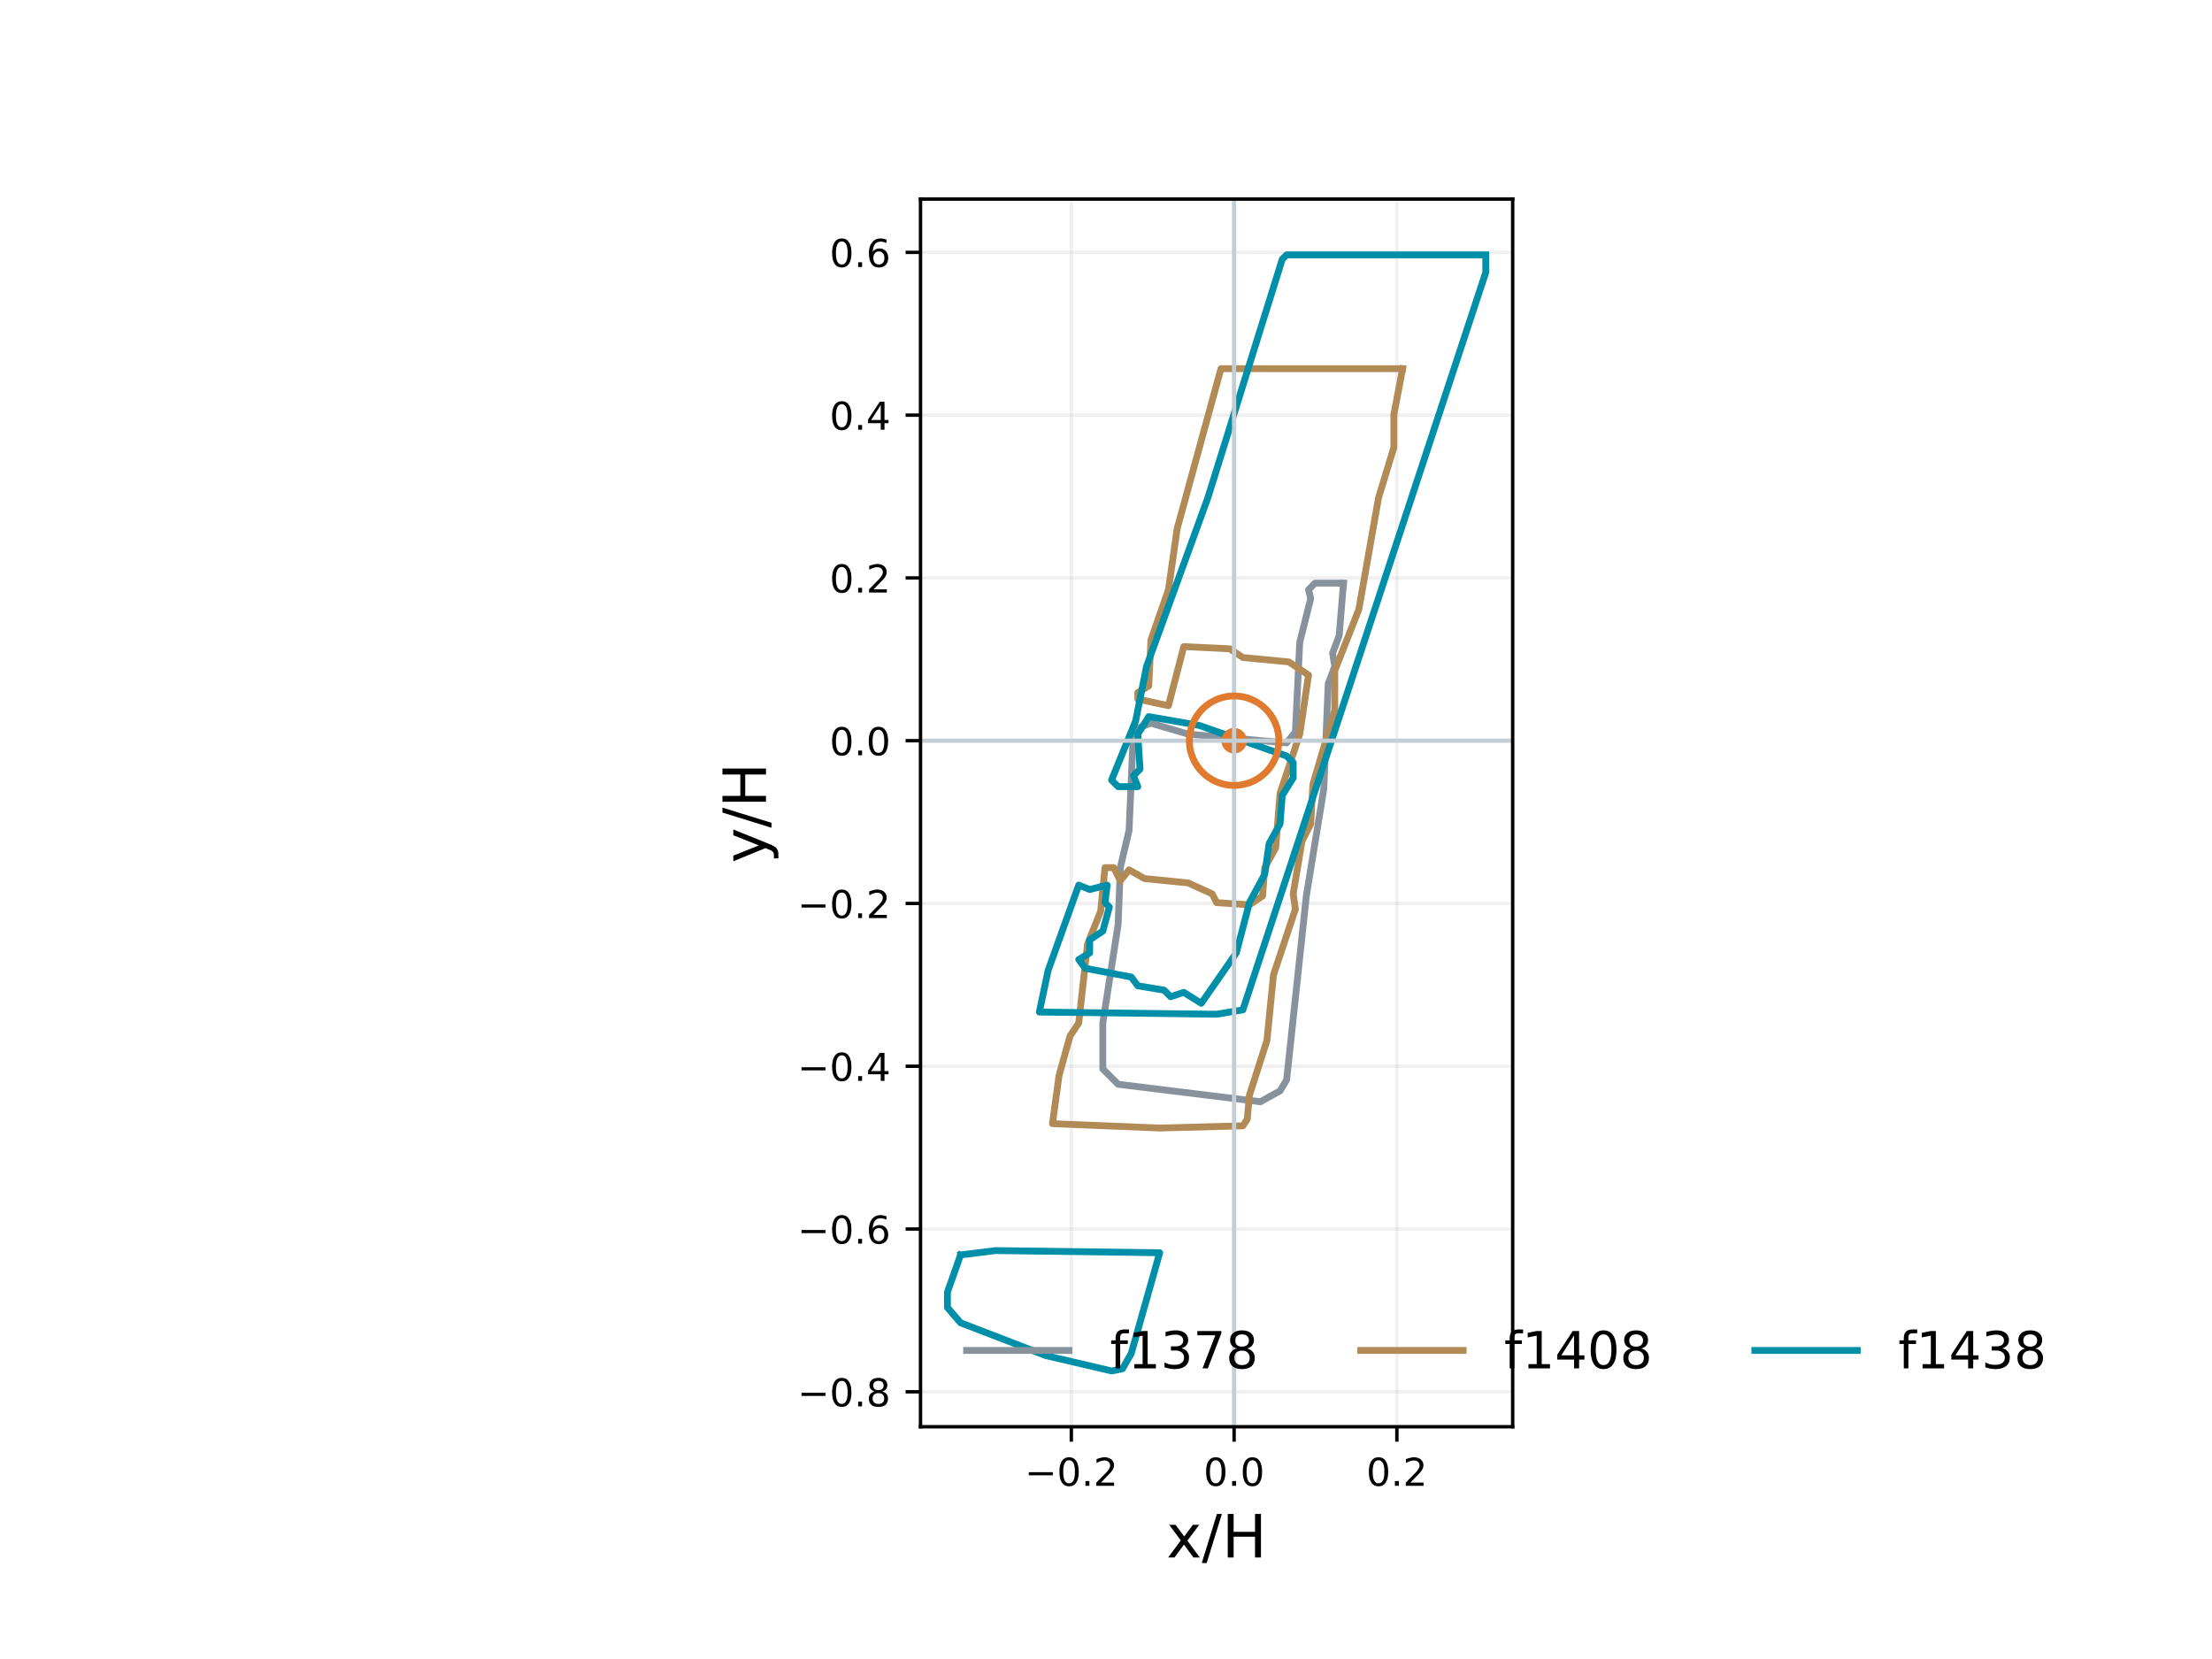
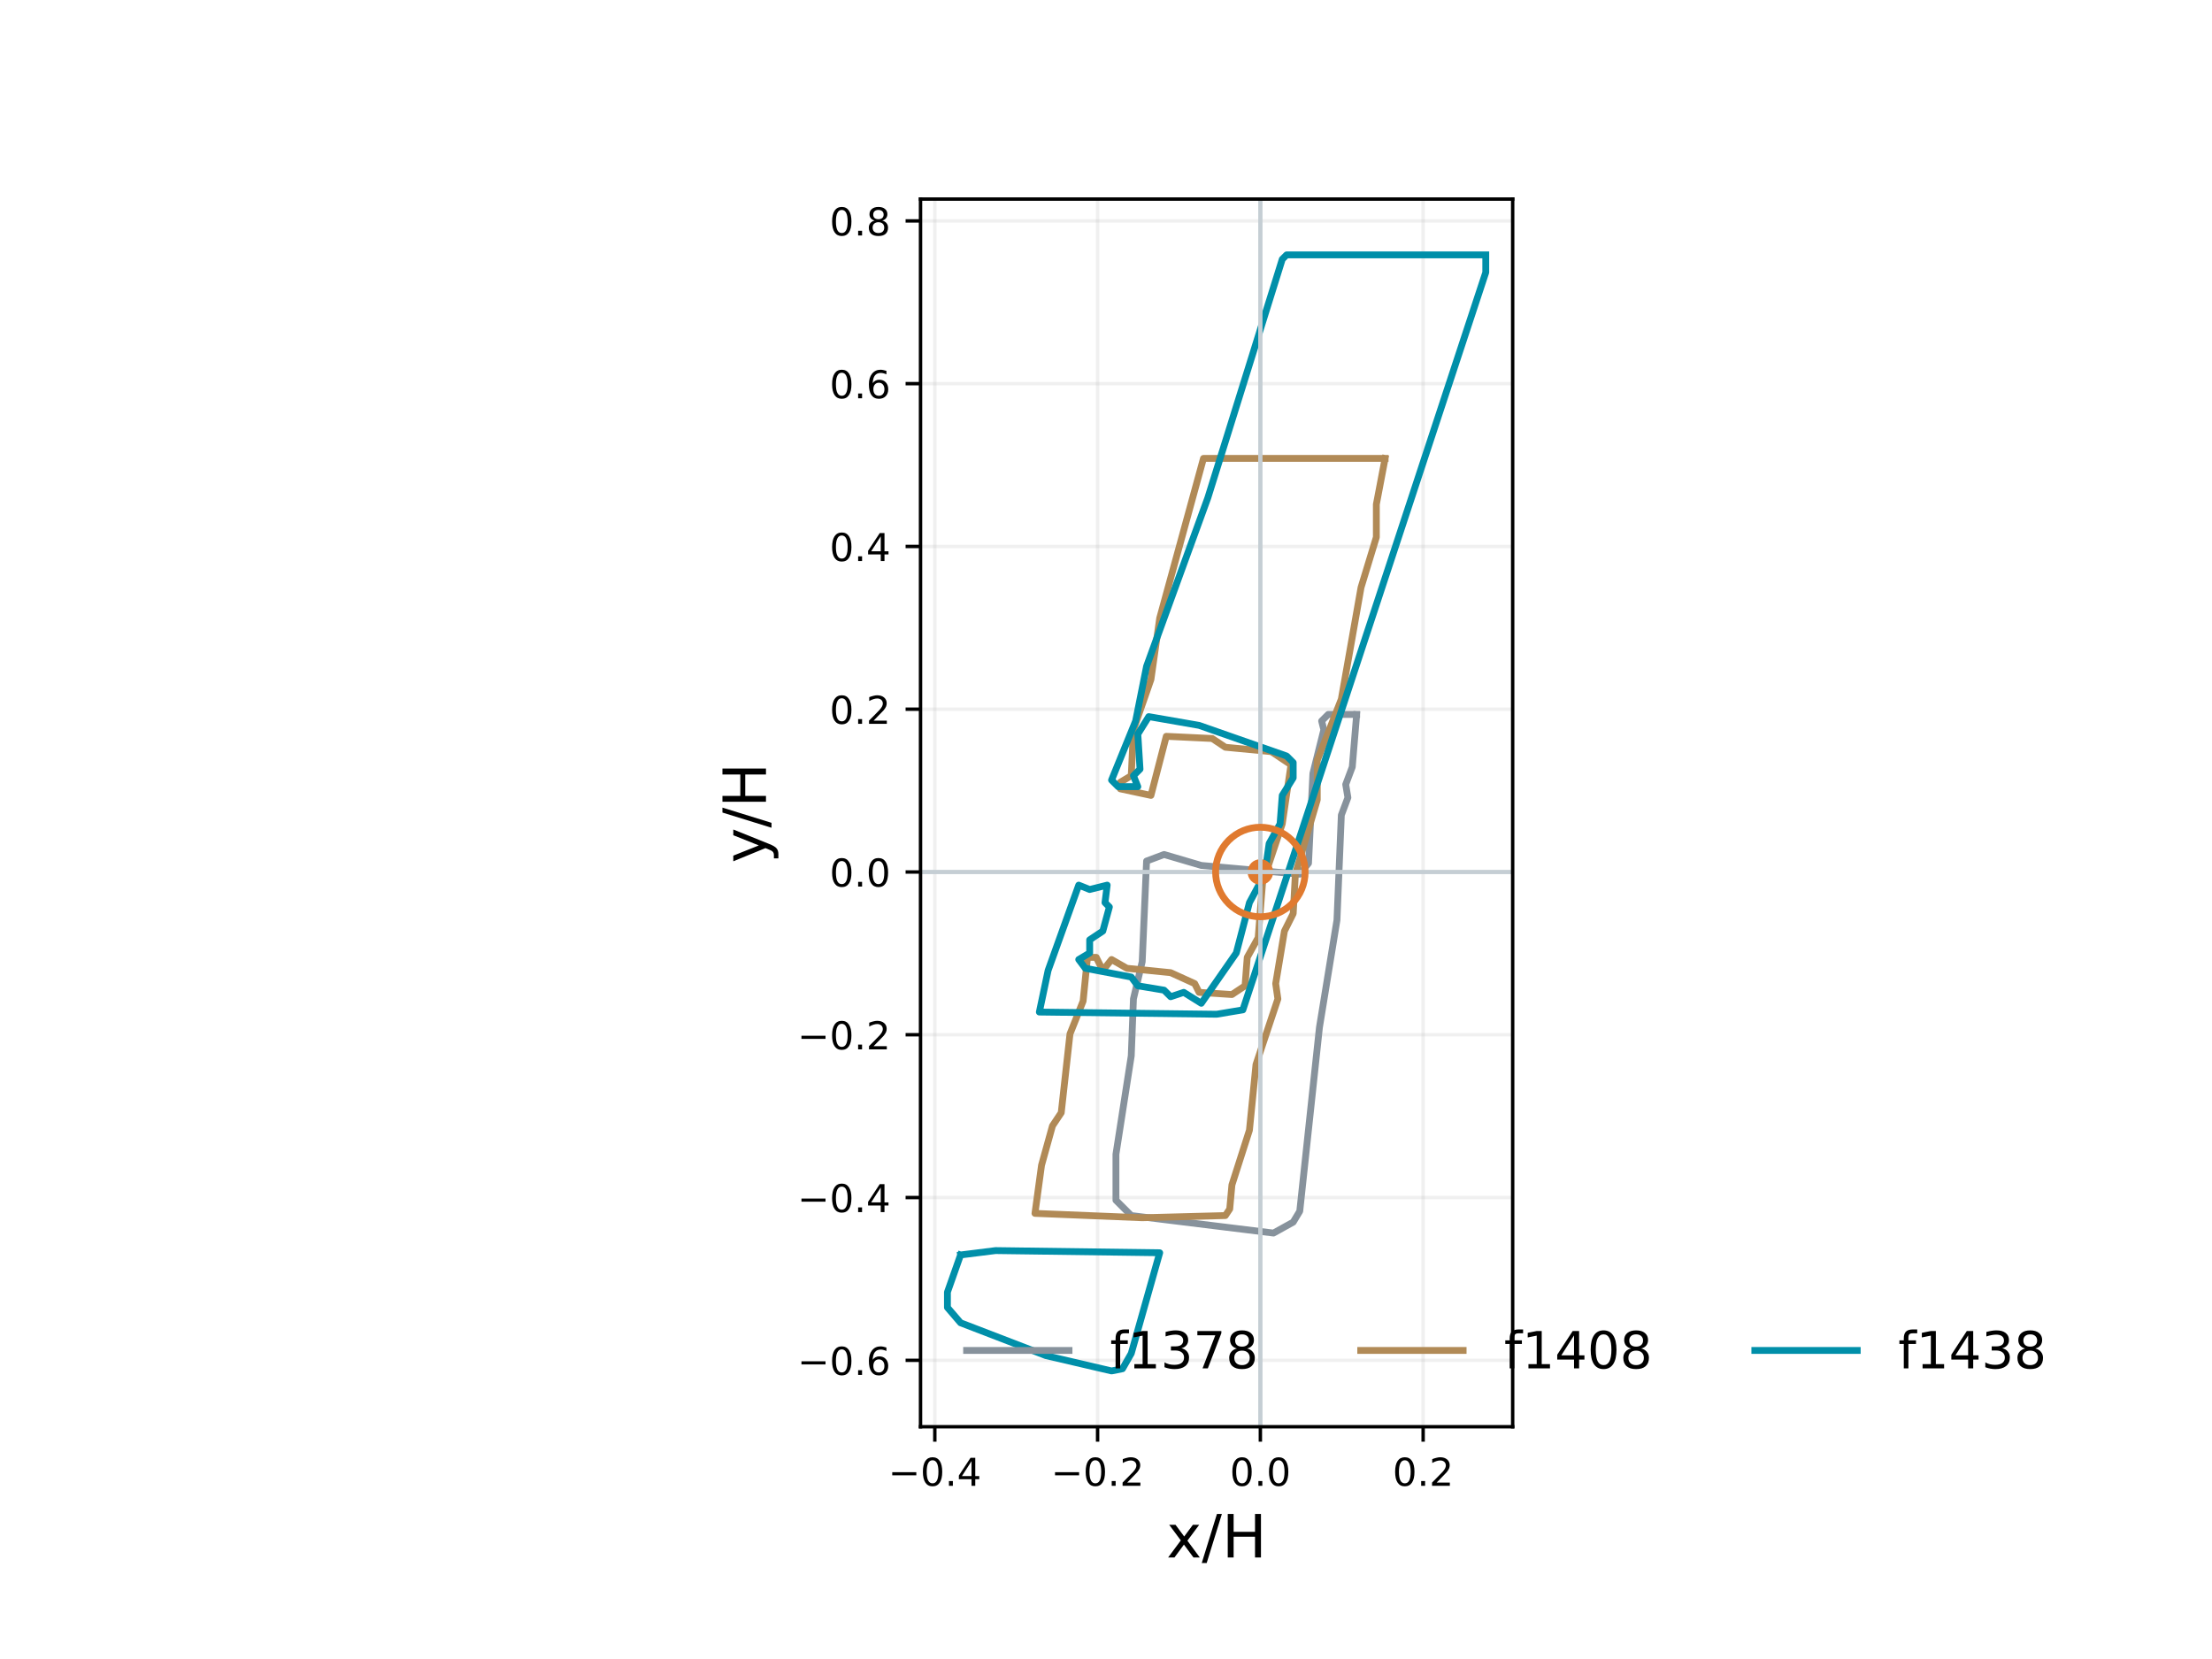
<svg xmlns="http://www.w3.org/2000/svg" xmlns:xlink="http://www.w3.org/1999/xlink" width="518.4pt" height="388.8pt" viewBox="0 0 518.4 388.8" version="1.1">
  <defs>
    <style type="text/css">*{stroke-linejoin: round; stroke-linecap: butt}</style>
  </defs>
  <g id="figure_1">
    <g id="patch_1">
      <path d="M 0 388.8  L 518.4 388.8  L 518.4 0  L 0 0  z " style="fill: #ffffff" />
    </g>
    <g id="axes_1">
      <g id="patch_2">
        <path d="M 215.731 334.368  L 354.509 334.368  L 354.509 46.656  L 215.731 46.656  z " style="fill: #ffffff" />
      </g>
      <g id="matplotlib.axis_1">
        <g id="xtick_1">
          <g id="line2d_1">
-             <path d="M 251.075 334.368  L 251.075 46.656  " clip-path="url(#p1205ae8c13)" style="fill: none; stroke: #b0b0b0; stroke-opacity: 0.18; stroke-width: 0.8; stroke-linecap: square" />
+             <path d="M 219.082 334.368  L 219.082 46.656  " clip-path="url(#p67f5df04d9)" style="fill: none; stroke: #b0b0b0; stroke-opacity: 0.18; stroke-width: 0.8; stroke-linecap: square" />
          </g>
          <g id="line2d_2">
            <defs>
-               <path id="mecb4bc88bc" d="M 0 0  L 0 3.5  " style="stroke: #000000; stroke-width: 0.8" />
+               <path id="m0f0224abda" d="M 0 0  L 0 3.5  " style="stroke: #000000; stroke-width: 0.8" />
            </defs>
            <g>
-               <use xlink:href="#mecb4bc88bc" x="251.075" y="334.368" style="stroke: #000000; stroke-width: 0.8" />
+               <use xlink:href="#m0f0224abda" x="219.082" y="334.368" style="stroke: #000000; stroke-width: 0.8" />
            </g>
          </g>
          <g id="text_1">
-             <text style="font-size: 9px; font-family: 'DejaVu Sans'; text-anchor: middle" x="251.075" y="348.206" transform="rotate(-0 251.0753 348.2059)">−0.2</text>
+             <text style="font-size: 9px; font-family: 'DejaVu Sans'; text-anchor: middle" x="219.082" y="348.206" transform="rotate(-0 219.0821 348.2059)">−0.4</text>
          </g>
        </g>
        <g id="xtick_2">
          <g id="line2d_3">
-             <path d="M 289.223 334.368  L 289.223 46.656  " clip-path="url(#p1205ae8c13)" style="fill: none; stroke: #b0b0b0; stroke-opacity: 0.18; stroke-width: 0.8; stroke-linecap: square" />
+             <path d="M 257.23 334.368  L 257.23 46.656  " clip-path="url(#p67f5df04d9)" style="fill: none; stroke: #b0b0b0; stroke-opacity: 0.18; stroke-width: 0.8; stroke-linecap: square" />
          </g>
          <g id="line2d_4">
            <g>
-               <use xlink:href="#mecb4bc88bc" x="289.223" y="334.368" style="stroke: #000000; stroke-width: 0.8" />
+               <use xlink:href="#m0f0224abda" x="257.23" y="334.368" style="stroke: #000000; stroke-width: 0.8" />
            </g>
          </g>
          <g id="text_2">
-             <text style="font-size: 9px; font-family: 'DejaVu Sans'; text-anchor: middle" x="289.223" y="348.206" transform="rotate(-0 289.2228 348.2059)">0.0</text>
+             <text style="font-size: 9px; font-family: 'DejaVu Sans'; text-anchor: middle" x="257.23" y="348.206" transform="rotate(-0 257.2296 348.2059)">−0.2</text>
          </g>
        </g>
        <g id="xtick_3">
          <g id="line2d_5">
-             <path d="M 327.37 334.368  L 327.37 46.656  " clip-path="url(#p1205ae8c13)" style="fill: none; stroke: #b0b0b0; stroke-opacity: 0.18; stroke-width: 0.8; stroke-linecap: square" />
+             <path d="M 295.377 334.368  L 295.377 46.656  " clip-path="url(#p67f5df04d9)" style="fill: none; stroke: #b0b0b0; stroke-opacity: 0.18; stroke-width: 0.8; stroke-linecap: square" />
          </g>
          <g id="line2d_6">
            <g>
-               <use xlink:href="#mecb4bc88bc" x="327.37" y="334.368" style="stroke: #000000; stroke-width: 0.8" />
+               <use xlink:href="#m0f0224abda" x="295.377" y="334.368" style="stroke: #000000; stroke-width: 0.8" />
            </g>
          </g>
          <g id="text_3">
-             <text style="font-size: 9px; font-family: 'DejaVu Sans'; text-anchor: middle" x="327.37" y="348.206" transform="rotate(-0 327.3704 348.2059)">0.2</text>
-           </g>
-         </g>
-         <g id="text_4">
+             <text style="font-size: 9px; font-family: 'DejaVu Sans'; text-anchor: middle" x="295.377" y="348.206" transform="rotate(-0 295.3771 348.2059)">0.0</text>
+           </g>
+         </g>
+         <g id="xtick_4">
+           <g id="line2d_7">
+             <path d="M 333.525 334.368  L 333.525 46.656  " clip-path="url(#p67f5df04d9)" style="fill: none; stroke: #b0b0b0; stroke-opacity: 0.18; stroke-width: 0.8; stroke-linecap: square" />
+           </g>
+           <g id="line2d_8">
+             <g>
+               <use xlink:href="#m0f0224abda" x="333.525" y="334.368" style="stroke: #000000; stroke-width: 0.8" />
+             </g>
+           </g>
+           <g id="text_4">
+             <text style="font-size: 9px; font-family: 'DejaVu Sans'; text-anchor: middle" x="333.525" y="348.206" transform="rotate(-0 333.5246 348.2059)">0.2</text>
+           </g>
+         </g>
+         <g id="text_5">
          <text style="font-size: 14px; font-family: 'DejaVu Sans'; text-anchor: middle" x="285.12" y="365.005" transform="rotate(-0 285.12 365.0047)">x/H</text>
        </g>
      </g>
      <g id="matplotlib.axis_2">
        <g id="ytick_1">
-           <g id="line2d_7">
-             <path d="M 215.731 326.178  L 354.509 326.178  " clip-path="url(#p1205ae8c13)" style="fill: none; stroke: #b0b0b0; stroke-opacity: 0.18; stroke-width: 0.8; stroke-linecap: square" />
-           </g>
-           <g id="line2d_8">
+           <g id="line2d_9">
+             <path d="M 215.731 318.802  L 354.509 318.802  " clip-path="url(#p67f5df04d9)" style="fill: none; stroke: #b0b0b0; stroke-opacity: 0.18; stroke-width: 0.8; stroke-linecap: square" />
+           </g>
+           <g id="line2d_10">
            <defs>
-               <path id="mbfc9a25ea8" d="M 0 0  L -3.5 0  " style="stroke: #000000; stroke-width: 0.8" />
+               <path id="m6456fe3769" d="M 0 0  L -3.5 0  " style="stroke: #000000; stroke-width: 0.8" />
            </defs>
            <g>
-               <use xlink:href="#mbfc9a25ea8" x="215.731" y="326.178" style="stroke: #000000; stroke-width: 0.8" />
-             </g>
-           </g>
-           <g id="text_5">
-             <text style="font-size: 9px; font-family: 'DejaVu Sans'; text-anchor: end" x="208.731" y="329.597" transform="rotate(-0 208.7306 329.5967)">−0.8</text>
+               <use xlink:href="#m6456fe3769" x="215.731" y="318.802" style="stroke: #000000; stroke-width: 0.8" />
+             </g>
+           </g>
+           <g id="text_6">
+             <text style="font-size: 9px; font-family: 'DejaVu Sans'; text-anchor: end" x="208.731" y="322.221" transform="rotate(-0 208.7306 322.2206)">−0.6</text>
          </g>
        </g>
        <g id="ytick_2">
-           <g id="line2d_9">
-             <path d="M 215.731 288.03  L 354.509 288.03  " clip-path="url(#p1205ae8c13)" style="fill: none; stroke: #b0b0b0; stroke-opacity: 0.18; stroke-width: 0.8; stroke-linecap: square" />
-           </g>
-           <g id="line2d_10">
-             <g>
-               <use xlink:href="#mbfc9a25ea8" x="215.731" y="288.03" style="stroke: #000000; stroke-width: 0.8" />
-             </g>
-           </g>
-           <g id="text_6">
-             <text style="font-size: 9px; font-family: 'DejaVu Sans'; text-anchor: end" x="208.731" y="291.449" transform="rotate(-0 208.7306 291.4492)">−0.6</text>
+           <g id="line2d_11">
+             <path d="M 215.731 280.654  L 354.509 280.654  " clip-path="url(#p67f5df04d9)" style="fill: none; stroke: #b0b0b0; stroke-opacity: 0.18; stroke-width: 0.8; stroke-linecap: square" />
+           </g>
+           <g id="line2d_12">
+             <g>
+               <use xlink:href="#m6456fe3769" x="215.731" y="280.654" style="stroke: #000000; stroke-width: 0.8" />
+             </g>
+           </g>
+           <g id="text_7">
+             <text style="font-size: 9px; font-family: 'DejaVu Sans'; text-anchor: end" x="208.731" y="284.073" transform="rotate(-0 208.7306 284.0731)">−0.4</text>
          </g>
        </g>
        <g id="ytick_3">
-           <g id="line2d_11">
-             <path d="M 215.731 249.883  L 354.509 249.883  " clip-path="url(#p1205ae8c13)" style="fill: none; stroke: #b0b0b0; stroke-opacity: 0.18; stroke-width: 0.8; stroke-linecap: square" />
-           </g>
-           <g id="line2d_12">
-             <g>
-               <use xlink:href="#mbfc9a25ea8" x="215.731" y="249.883" style="stroke: #000000; stroke-width: 0.8" />
-             </g>
-           </g>
-           <g id="text_7">
-             <text style="font-size: 9px; font-family: 'DejaVu Sans'; text-anchor: end" x="208.731" y="253.302" transform="rotate(-0 208.7306 253.3017)">−0.4</text>
+           <g id="line2d_13">
+             <path d="M 215.731 242.507  L 354.509 242.507  " clip-path="url(#p67f5df04d9)" style="fill: none; stroke: #b0b0b0; stroke-opacity: 0.18; stroke-width: 0.8; stroke-linecap: square" />
+           </g>
+           <g id="line2d_14">
+             <g>
+               <use xlink:href="#m6456fe3769" x="215.731" y="242.507" style="stroke: #000000; stroke-width: 0.8" />
+             </g>
+           </g>
+           <g id="text_8">
+             <text style="font-size: 9px; font-family: 'DejaVu Sans'; text-anchor: end" x="208.731" y="245.926" transform="rotate(-0 208.7306 245.9256)">−0.2</text>
          </g>
        </g>
        <g id="ytick_4">
-           <g id="line2d_13">
-             <path d="M 215.731 211.735  L 354.509 211.735  " clip-path="url(#p1205ae8c13)" style="fill: none; stroke: #b0b0b0; stroke-opacity: 0.18; stroke-width: 0.8; stroke-linecap: square" />
-           </g>
-           <g id="line2d_14">
-             <g>
-               <use xlink:href="#mbfc9a25ea8" x="215.731" y="211.735" style="stroke: #000000; stroke-width: 0.8" />
-             </g>
-           </g>
-           <g id="text_8">
-             <text style="font-size: 9px; font-family: 'DejaVu Sans'; text-anchor: end" x="208.731" y="215.154" transform="rotate(-0 208.7306 215.1542)">−0.2</text>
+           <g id="line2d_15">
+             <path d="M 215.731 204.359  L 354.509 204.359  " clip-path="url(#p67f5df04d9)" style="fill: none; stroke: #b0b0b0; stroke-opacity: 0.18; stroke-width: 0.8; stroke-linecap: square" />
+           </g>
+           <g id="line2d_16">
+             <g>
+               <use xlink:href="#m6456fe3769" x="215.731" y="204.359" style="stroke: #000000; stroke-width: 0.8" />
+             </g>
+           </g>
+           <g id="text_9">
+             <text style="font-size: 9px; font-family: 'DejaVu Sans'; text-anchor: end" x="208.731" y="207.778" transform="rotate(-0 208.7306 207.778)">0.0</text>
          </g>
        </g>
        <g id="ytick_5">
-           <g id="line2d_15">
-             <path d="M 215.731 173.588  L 354.509 173.588  " clip-path="url(#p1205ae8c13)" style="fill: none; stroke: #b0b0b0; stroke-opacity: 0.18; stroke-width: 0.8; stroke-linecap: square" />
-           </g>
-           <g id="line2d_16">
-             <g>
-               <use xlink:href="#mbfc9a25ea8" x="215.731" y="173.588" style="stroke: #000000; stroke-width: 0.8" />
-             </g>
-           </g>
-           <g id="text_9">
-             <text style="font-size: 9px; font-family: 'DejaVu Sans'; text-anchor: end" x="208.731" y="177.007" transform="rotate(-0 208.7306 177.0067)">0.0</text>
+           <g id="line2d_17">
+             <path d="M 215.731 166.212  L 354.509 166.212  " clip-path="url(#p67f5df04d9)" style="fill: none; stroke: #b0b0b0; stroke-opacity: 0.18; stroke-width: 0.8; stroke-linecap: square" />
+           </g>
+           <g id="line2d_18">
+             <g>
+               <use xlink:href="#m6456fe3769" x="215.731" y="166.212" style="stroke: #000000; stroke-width: 0.8" />
+             </g>
+           </g>
+           <g id="text_10">
+             <text style="font-size: 9px; font-family: 'DejaVu Sans'; text-anchor: end" x="208.731" y="169.631" transform="rotate(-0 208.7306 169.6305)">0.2</text>
          </g>
        </g>
        <g id="ytick_6">
-           <g id="line2d_17">
-             <path d="M 215.731 135.44  L 354.509 135.44  " clip-path="url(#p1205ae8c13)" style="fill: none; stroke: #b0b0b0; stroke-opacity: 0.18; stroke-width: 0.8; stroke-linecap: square" />
-           </g>
-           <g id="line2d_18">
-             <g>
-               <use xlink:href="#mbfc9a25ea8" x="215.731" y="135.44" style="stroke: #000000; stroke-width: 0.8" />
-             </g>
-           </g>
-           <g id="text_10">
-             <text style="font-size: 9px; font-family: 'DejaVu Sans'; text-anchor: end" x="208.731" y="138.859" transform="rotate(-0 208.7306 138.8592)">0.2</text>
+           <g id="line2d_19">
+             <path d="M 215.731 128.064  L 354.509 128.064  " clip-path="url(#p67f5df04d9)" style="fill: none; stroke: #b0b0b0; stroke-opacity: 0.18; stroke-width: 0.8; stroke-linecap: square" />
+           </g>
+           <g id="line2d_20">
+             <g>
+               <use xlink:href="#m6456fe3769" x="215.731" y="128.064" style="stroke: #000000; stroke-width: 0.8" />
+             </g>
+           </g>
+           <g id="text_11">
+             <text style="font-size: 9px; font-family: 'DejaVu Sans'; text-anchor: end" x="208.731" y="131.483" transform="rotate(-0 208.7306 131.483)">0.4</text>
          </g>
        </g>
        <g id="ytick_7">
-           <g id="line2d_19">
-             <path d="M 215.731 97.293  L 354.509 97.293  " clip-path="url(#p1205ae8c13)" style="fill: none; stroke: #b0b0b0; stroke-opacity: 0.18; stroke-width: 0.8; stroke-linecap: square" />
-           </g>
-           <g id="line2d_20">
-             <g>
-               <use xlink:href="#mbfc9a25ea8" x="215.731" y="97.293" style="stroke: #000000; stroke-width: 0.8" />
-             </g>
-           </g>
-           <g id="text_11">
-             <text style="font-size: 9px; font-family: 'DejaVu Sans'; text-anchor: end" x="208.731" y="100.712" transform="rotate(-0 208.7306 100.7117)">0.4</text>
+           <g id="line2d_21">
+             <path d="M 215.731 89.917  L 354.509 89.917  " clip-path="url(#p67f5df04d9)" style="fill: none; stroke: #b0b0b0; stroke-opacity: 0.18; stroke-width: 0.8; stroke-linecap: square" />
+           </g>
+           <g id="line2d_22">
+             <g>
+               <use xlink:href="#m6456fe3769" x="215.731" y="89.917" style="stroke: #000000; stroke-width: 0.8" />
+             </g>
+           </g>
+           <g id="text_12">
+             <text style="font-size: 9px; font-family: 'DejaVu Sans'; text-anchor: end" x="208.731" y="93.336" transform="rotate(-0 208.7306 93.33552)">0.6</text>
          </g>
        </g>
        <g id="ytick_8">
-           <g id="line2d_21">
-             <path d="M 215.731 59.145  L 354.509 59.145  " clip-path="url(#p1205ae8c13)" style="fill: none; stroke: #b0b0b0; stroke-opacity: 0.18; stroke-width: 0.8; stroke-linecap: square" />
-           </g>
-           <g id="line2d_22">
-             <g>
-               <use xlink:href="#mbfc9a25ea8" x="215.731" y="59.145" style="stroke: #000000; stroke-width: 0.8" />
-             </g>
-           </g>
-           <g id="text_12">
-             <text style="font-size: 9px; font-family: 'DejaVu Sans'; text-anchor: end" x="208.731" y="62.564" transform="rotate(-0 208.7306 62.56419)">0.6</text>
-           </g>
-         </g>
-         <g id="text_13">
+           <g id="line2d_23">
+             <path d="M 215.731 51.769  L 354.509 51.769  " clip-path="url(#p67f5df04d9)" style="fill: none; stroke: #b0b0b0; stroke-opacity: 0.18; stroke-width: 0.8; stroke-linecap: square" />
+           </g>
+           <g id="line2d_24">
+             <g>
+               <use xlink:href="#m6456fe3769" x="215.731" y="51.769" style="stroke: #000000; stroke-width: 0.8" />
+             </g>
+           </g>
+           <g id="text_13">
+             <text style="font-size: 9px; font-family: 'DejaVu Sans'; text-anchor: end" x="208.731" y="55.188" transform="rotate(-0 208.7306 55.18802)">0.8</text>
+           </g>
+         </g>
+         <g id="text_14">
          <text style="font-size: 14px; font-family: 'DejaVu Sans'; text-anchor: middle" x="179.513" y="190.512" transform="rotate(-90 179.5128 190.512)">y/H</text>
        </g>
      </g>
-       <g id="line2d_23">
-         <path d="M 314.866 136.662  L 308.199 136.662  L 306.66 138.201  L 307.173 140.252  L 304.609 150.509  L 303.583 171.536  L 301.531 174.101  L 278.453 172.049  L 269.734 169.485  L 265.631 171.023  L 264.606 194.615  L 262.554 203.333  L 262.041 216.668  L 258.452 239.746  L 258.452 250.516  L 262.041 254.106  L 295.377 258.209  L 299.993 255.645  L 301.531 253.08  L 306.147 210.001  L 310.25 184.871  L 311.276 160.254  L 312.814 156.151  L 312.301 153.074  L 313.84 148.971  L 314.866 136.662  " clip-path="url(#p1205ae8c13)" style="fill: none; stroke: #87929c; stroke-width: 1.6; stroke-linecap: square" />
-       </g>
-       <g id="line2d_24">
-         <path d="M 328.713 86.402  L 286.146 86.402  L 275.889 123.841  L 273.837 138.201  L 269.734 149.996  L 269.221 160.766  L 266.657 162.305  L 266.657 163.844  L 273.837 165.382  L 277.427 151.535  L 288.197 152.048  L 291.274 154.099  L 302.044 155.125  L 306.66 158.202  L 304.609 172.049  L 299.993 185.896  L 298.967 198.718  L 296.403 203.333  L 295.89 210.001  L 292.813 212.052  L 285.12 211.539  L 284.094 209.488  L 278.453 206.923  L 268.196 205.898  L 264.606 203.846  L 262.554 206.411  L 261.016 203.333  L 258.964 203.333  L 257.939 213.591  L 254.862 221.283  L 252.81 239.746  L 250.759 242.823  L 248.194 252.055  L 246.656 263.337  L 271.786 264.363  L 291.274 263.85  L 292.3 262.312  L 292.813 256.67  L 296.916 243.849  L 298.454 228.463  L 303.583 213.078  L 303.07 209.488  L 305.121 197.179  L 307.173 193.076  L 307.686 183.845  L 312.814 166.408  L 312.814 157.176  L 318.456 142.816  L 323.071 116.661  L 326.661 104.865  L 326.661 97.172  L 328.713 86.402  " clip-path="url(#p1205ae8c13)" style="fill: none; stroke: #b18a56; stroke-width: 1.6; stroke-linecap: square" />
-       </g>
      <g id="line2d_25">
-         <path d="M 225.116 294.109  L 222.039 302.827  L 222.039 306.417  L 225.116 310.007  L 245.117 317.7  L 260.503 321.29  L 263.067 320.777  L 265.119 317.187  L 271.786 293.596  L 233.322 293.083  L 225.116 294.109  " clip-path="url(#p1205ae8c13)" style="fill: none; stroke: #008fa9; stroke-width: 1.6; stroke-linecap: square" />
+         <path d="M 317.943 167.433  L 311.276 167.433  L 309.737 168.972  L 310.25 171.023  L 307.686 181.281  L 306.66 202.308  L 304.609 204.872  L 281.53 202.821  L 272.811 200.256  L 268.709 201.795  L 267.683 225.386  L 265.631 234.105  L 265.119 247.439  L 261.529 270.517  L 261.529 281.287  L 265.119 284.877  L 298.454 288.98  L 303.07 286.416  L 304.609 283.852  L 309.224 240.772  L 313.327 215.642  L 314.353 191.025  L 315.891 186.922  L 315.378 183.845  L 316.917 179.742  L 317.943 167.433  " clip-path="url(#p67f5df04d9)" style="fill: none; stroke: #87929c; stroke-width: 1.6; stroke-linecap: square" />
      </g>
      <g id="line2d_26">
-         <path d="M 348.201 59.734  L 301.531 59.734  L 300.506 60.76  L 283.069 116.661  L 268.709 156.151  L 266.144 168.972  L 260.503 182.819  L 262.041 184.358  L 266.657 184.358  L 265.631 181.793  L 267.17 180.255  L 266.657 172.049  L 269.221 167.946  L 281.017 169.998  L 301.531 177.178  L 303.07 178.716  L 303.07 182.306  L 300.506 186.409  L 299.993 193.076  L 297.429 197.692  L 296.403 204.872  L 292.813 211.539  L 289.736 223.335  L 281.53 235.13  L 277.427 232.566  L 274.35 233.592  L 272.811 232.053  L 266.657 231.028  L 265.119 228.976  L 254.349 226.925  L 252.81 224.873  L 255.374 223.335  L 255.374 220.258  L 258.452 218.206  L 259.99 212.565  L 258.964 211.539  L 259.477 207.436  L 255.374 208.462  L 252.81 207.436  L 245.63 227.438  L 243.579 237.182  L 285.12 237.695  L 291.274 236.669  L 348.201 63.837  L 348.201 59.734  " clip-path="url(#p1205ae8c13)" style="fill: none; stroke: #008fa9; stroke-width: 1.6; stroke-linecap: square" />
+         <path d="M 324.61 107.429  L 282.043 107.429  L 271.786 144.868  L 269.734 159.228  L 265.631 171.023  L 265.119 181.793  L 262.554 183.332  L 262.554 184.871  L 269.734 186.409  L 273.324 172.562  L 284.094 173.075  L 287.171 175.126  L 297.941 176.152  L 302.557 179.229  L 300.506 193.076  L 295.89 206.923  L 294.864 219.745  L 292.3 224.36  L 291.787 231.028  L 288.71 233.079  L 281.017 232.566  L 279.991 230.515  L 274.35 227.95  L 264.093 226.925  L 260.503 224.873  L 258.452 227.438  L 256.913 224.36  L 254.862 224.36  L 253.836 234.618  L 250.759 242.31  L 248.707 260.773  L 246.656 263.85  L 244.092 273.082  L 242.553 284.365  L 267.683 285.39  L 287.171 284.877  L 288.197 283.339  L 288.71 277.697  L 292.813 264.876  L 294.351 249.49  L 299.48 234.105  L 298.967 230.515  L 301.019 218.206  L 303.07 214.103  L 303.583 204.872  L 308.711 187.435  L 308.711 178.203  L 314.353 163.844  L 318.968 137.688  L 322.558 125.892  L 322.558 118.199  L 324.61 107.429  " clip-path="url(#p67f5df04d9)" style="fill: none; stroke: #b18a56; stroke-width: 1.6; stroke-linecap: square" />
      </g>
      <g id="line2d_27">
+         <path d="M 225.116 294.109  L 222.039 302.827  L 222.039 306.417  L 225.116 310.007  L 245.117 317.7  L 260.503 321.29  L 263.067 320.777  L 265.119 317.187  L 271.786 293.596  L 233.322 293.083  L 225.116 294.109  " clip-path="url(#p67f5df04d9)" style="fill: none; stroke: #008fa9; stroke-width: 1.6; stroke-linecap: square" />
+       </g>
+       <g id="line2d_28">
+         <path d="M 348.201 59.734  L 301.531 59.734  L 300.506 60.76  L 283.069 116.661  L 268.709 156.151  L 266.144 168.972  L 260.503 182.819  L 262.041 184.358  L 266.657 184.358  L 265.631 181.793  L 267.17 180.255  L 266.657 172.049  L 269.221 167.946  L 281.017 169.998  L 301.531 177.178  L 303.07 178.716  L 303.07 182.306  L 300.506 186.409  L 299.993 193.076  L 297.429 197.692  L 296.403 204.872  L 292.813 211.539  L 289.736 223.335  L 281.53 235.13  L 277.427 232.566  L 274.35 233.592  L 272.811 232.053  L 266.657 231.028  L 265.119 228.976  L 254.349 226.925  L 252.81 224.873  L 255.374 223.335  L 255.374 220.258  L 258.452 218.206  L 259.99 212.565  L 258.964 211.539  L 259.477 207.436  L 255.374 208.462  L 252.81 207.436  L 245.63 227.438  L 243.579 237.182  L 285.12 237.695  L 291.274 236.669  L 348.201 63.837  L 348.201 59.734  " clip-path="url(#p67f5df04d9)" style="fill: none; stroke: #008fa9; stroke-width: 1.6; stroke-linecap: square" />
+       </g>
+       <g id="line2d_29">
        <defs>
-           <path id="md04ae4cd31" d="M 0 2.5  C 0.663 2.5 1.299 2.237 1.768 1.768  C 2.237 1.299 2.5 0.663 2.5 0  C 2.5 -0.663 2.237 -1.299 1.768 -1.768  C 1.299 -2.237 0.663 -2.5 0 -2.5  C -0.663 -2.5 -1.299 -2.237 -1.768 -1.768  C -2.237 -1.299 -2.5 -0.663 -2.5 0  C -2.5 0.663 -2.237 1.299 -1.768 1.768  C -1.299 2.237 -0.663 2.5 0 2.5  z " style="stroke: #e07a2f" />
+           <path id="m288fd207d5" d="M 0 2.5  C 0.663 2.5 1.299 2.237 1.768 1.768  C 2.237 1.299 2.5 0.663 2.5 0  C 2.5 -0.663 2.237 -1.299 1.768 -1.768  C 1.299 -2.237 0.663 -2.5 0 -2.5  C -0.663 -2.5 -1.299 -2.237 -1.768 -1.768  C -2.237 -1.299 -2.5 -0.663 -2.5 0  C -2.5 0.663 -2.237 1.299 -1.768 1.768  C -1.299 2.237 -0.663 2.5 0 2.5  z " style="stroke: #e07a2f" />
        </defs>
-         <g clip-path="url(#p1205ae8c13)">
-           <use xlink:href="#md04ae4cd31" x="289.223" y="173.588" style="fill: #e07a2f; stroke: #e07a2f" />
-         </g>
-       </g>
-       <g id="line2d_28">
-         <path d="M 289.223 334.368  L 289.223 46.656  " clip-path="url(#p1205ae8c13)" style="fill: none; stroke: #c5ced4; stroke-linecap: square" />
-       </g>
-       <g id="line2d_29">
-         <path d="M 215.731 173.588  L 354.509 173.588  " clip-path="url(#p1205ae8c13)" style="fill: none; stroke: #c5ced4; stroke-linecap: square" />
+         <g clip-path="url(#p67f5df04d9)">
+           <use xlink:href="#m288fd207d5" x="295.377" y="204.359" style="fill: #e07a2f; stroke: #e07a2f" />
+         </g>
+       </g>
+       <g id="line2d_30">
+         <path d="M 295.377 334.368  L 295.377 46.656  " clip-path="url(#p67f5df04d9)" style="fill: none; stroke: #c5ced4; stroke-linecap: square" />
+       </g>
+       <g id="line2d_31">
+         <path d="M 215.731 204.359  L 354.509 204.359  " clip-path="url(#p67f5df04d9)" style="fill: none; stroke: #c5ced4; stroke-linecap: square" />
      </g>
      <g id="patch_3">
        <path d="M 215.731 334.368  L 215.731 46.656  " style="fill: none; stroke: #000000; stroke-width: 0.8; stroke-linejoin: miter; stroke-linecap: square" />
      </g>
      <g id="patch_4">
        <path d="M 354.509 334.368  L 354.509 46.656  " style="fill: none; stroke: #000000; stroke-width: 0.8; stroke-linejoin: miter; stroke-linecap: square" />
      </g>
      <g id="patch_5">
        <path d="M 215.731 334.368  L 354.509 334.368  " style="fill: none; stroke: #000000; stroke-width: 0.8; stroke-linejoin: miter; stroke-linecap: square" />
      </g>
      <g id="patch_6">
        <path d="M 215.731 46.656  L 354.509 46.656  " style="fill: none; stroke: #000000; stroke-width: 0.8; stroke-linejoin: miter; stroke-linecap: square" />
      </g>
      <g id="legend_1">
-         <g id="line2d_30">
+         <g id="line2d_32">
          <path d="M 226.531 316.485  L 238.531 316.485  L 250.531 316.485  " style="fill: none; stroke: #87929c; stroke-width: 1.6; stroke-linecap: square" />
        </g>
-         <g id="text_14">
+         <g id="text_15">
          <text style="font-size: 12px; font-family: 'DejaVu Sans'; text-anchor: start" x="260.131" y="320.685" transform="rotate(-0 260.1306 320.6852)">f1378</text>
        </g>
-         <g id="line2d_31">
+         <g id="line2d_33">
          <path d="M 318.895 316.485  L 330.895 316.485  L 342.895 316.485  " style="fill: none; stroke: #b18a56; stroke-width: 1.6; stroke-linecap: square" />
        </g>
-         <g id="text_15">
+         <g id="text_16">
          <text style="font-size: 12px; font-family: 'DejaVu Sans'; text-anchor: start" x="352.495" y="320.685" transform="rotate(-0 352.495 320.6852)">f1408</text>
        </g>
-         <g id="line2d_32">
+         <g id="line2d_34">
          <path d="M 411.259 316.485  L 423.259 316.485  L 435.259 316.485  " style="fill: none; stroke: #008fa9; stroke-width: 1.6; stroke-linecap: square" />
        </g>
-         <g id="text_16">
+         <g id="text_17">
          <text style="font-size: 12px; font-family: 'DejaVu Sans'; text-anchor: start" x="444.859" y="320.685" transform="rotate(-0 444.8594 320.6852)">f1438</text>
        </g>
      </g>
      <g id="patch_7">
-         <path d="M 289.223 184.078  C 292.005 184.078 294.674 182.973 296.641 181.006  C 298.608 179.038 299.713 176.37 299.713 173.588  C 299.713 170.806 298.608 168.137 296.641 166.17  C 294.674 164.203 292.005 163.097 289.223 163.097  C 286.441 163.097 283.772 164.203 281.805 166.17  C 279.838 168.137 278.732 170.806 278.732 173.588  C 278.732 176.37 279.838 179.038 281.805 181.006  C 283.772 182.973 286.441 184.078 289.223 184.078  L 289.223 184.078  z " clip-path="url(#p1205ae8c13)" style="fill: none; stroke: #e07a2f; stroke-width: 1.6; stroke-linejoin: miter" />
+         <path d="M 295.377 214.85  C 298.159 214.85 300.828 213.744 302.795 211.777  C 304.762 209.81 305.868 207.141 305.868 204.359  C 305.868 201.577 304.762 198.908 302.795 196.941  C 300.828 194.974 298.159 193.869 295.377 193.869  C 292.595 193.869 289.926 194.974 287.959 196.941  C 285.992 198.908 284.887 201.577 284.887 204.359  C 284.887 207.141 285.992 209.81 287.959 211.777  C 289.926 213.744 292.595 214.85 295.377 214.85  L 295.377 214.85  z " clip-path="url(#p67f5df04d9)" style="fill: none; stroke: #e07a2f; stroke-width: 1.6; stroke-linejoin: miter" />
      </g>
    </g>
  </g>
  <defs>
-     <clipPath id="p1205ae8c13">
+     <clipPath id="p67f5df04d9">
      <rect x="215.731" y="46.656" width="138.779" height="287.712" />
    </clipPath>
  </defs>
</svg>
